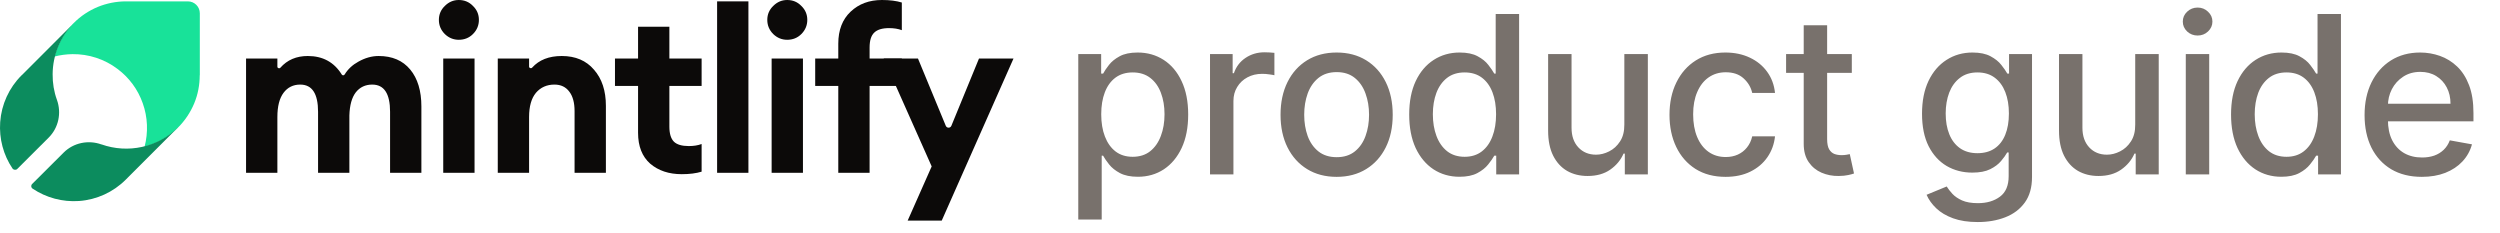
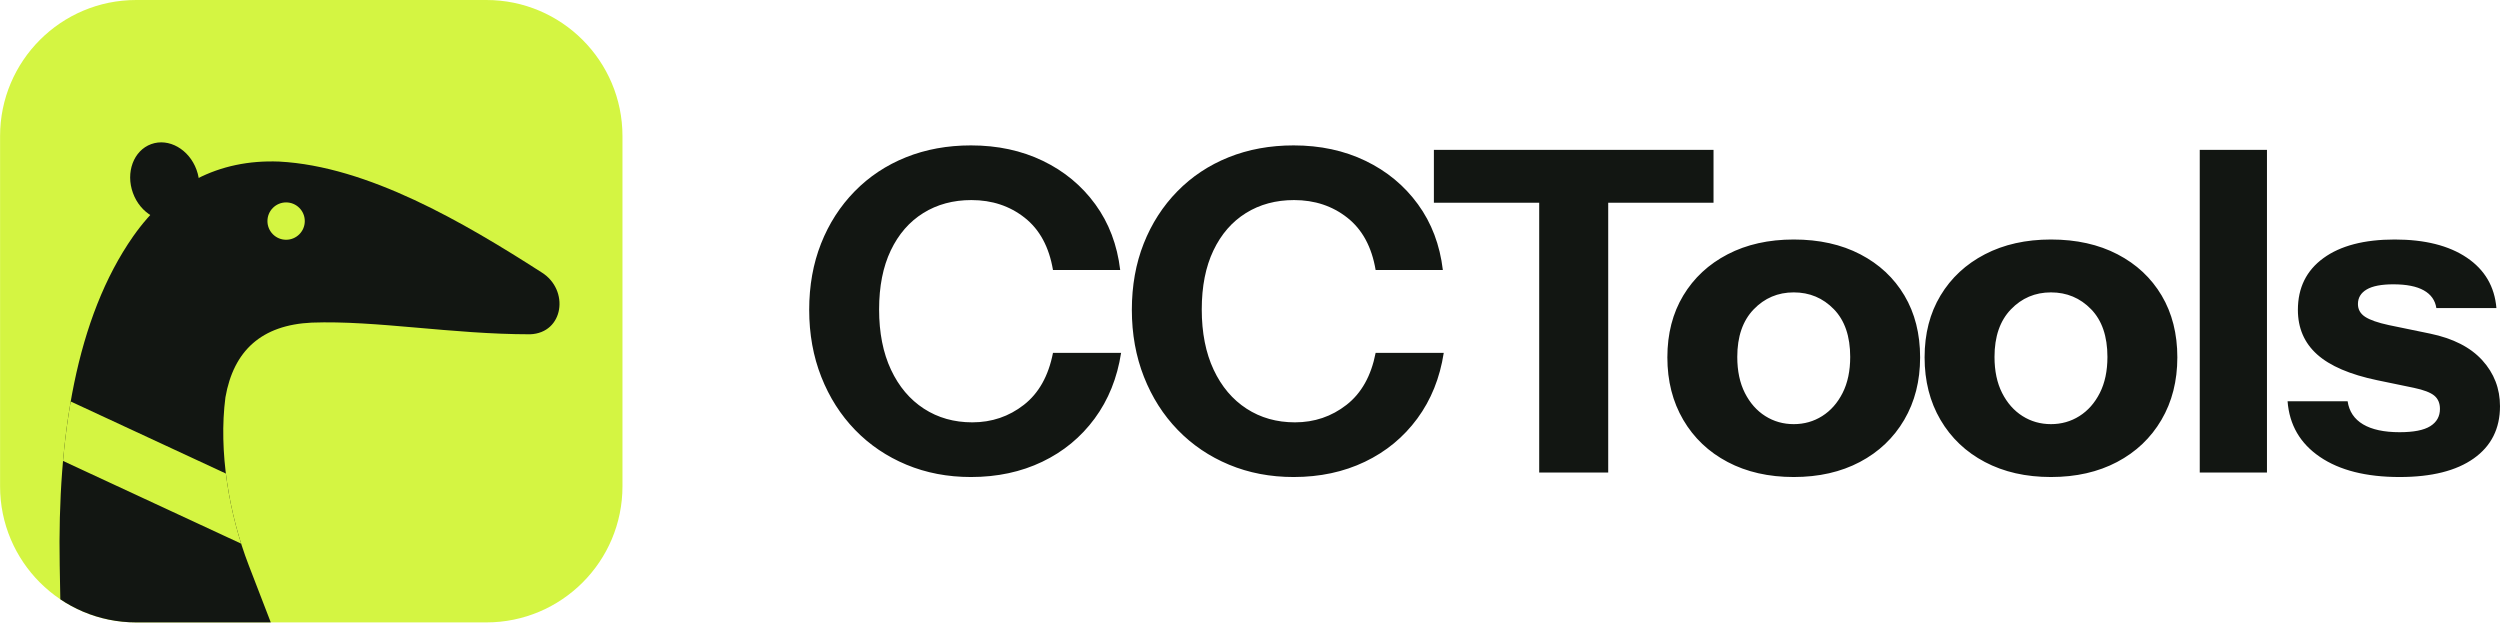
- <svg xmlns="http://www.w3.org/2000/svg" width="204" height="19" viewBox="0 0 204 19" fill="none">
-   <path d="M76.846 18H74.066L76.025 13.579L72.108 4.775H74.906L77.176 10.266C77.26 10.469 77.549 10.469 77.632 10.265L79.886 4.775H82.703L76.846 18Z" fill="#0C0A09" />
-   <path d="M68.404 14.101V7.013H66.52V4.775H68.404V3.563C68.404 2.456 68.74 1.585 69.411 0.951C70.082 0.317 70.934 0 71.966 0C72.601 0 73.141 0.068 73.589 0.205V2.462C73.291 2.35 72.943 2.294 72.545 2.294C71.985 2.294 71.581 2.419 71.332 2.667C71.084 2.904 70.959 3.308 70.959 3.88V4.775H73.589V7.013H70.959V14.101H68.404Z" fill="#0C0A09" />
-   <path d="M64.234 3.246C63.798 3.246 63.419 3.09 63.096 2.779C62.773 2.456 62.611 2.07 62.611 1.623C62.611 1.175 62.773 0.796 63.096 0.485C63.419 0.162 63.798 0 64.234 0C64.694 0 65.079 0.162 65.39 0.485C65.713 0.796 65.875 1.175 65.875 1.623C65.875 2.07 65.713 2.456 65.39 2.779C65.079 3.09 64.694 3.246 64.234 3.246ZM62.965 14.101V4.775H65.521V14.101H62.965Z" fill="#0C0A09" />
-   <path d="M58.516 14.101V0.112H61.071V14.101H58.516Z" fill="#0C0A09" />
-   <path d="M55.629 14.213C54.584 14.213 53.726 13.927 53.055 13.355C52.396 12.771 52.066 11.932 52.066 10.837V7.013H50.182V4.775H52.066V2.182H54.621V4.775H57.252V7.013H54.621V10.334C54.621 10.906 54.746 11.316 54.995 11.565C55.243 11.801 55.647 11.919 56.207 11.919C56.605 11.919 56.953 11.863 57.252 11.751V14.008C56.804 14.145 56.263 14.213 55.629 14.213Z" fill="#0C0A09" />
-   <path d="M40.618 14.102V4.775H43.173V5.436C43.173 5.558 43.339 5.612 43.42 5.521C43.989 4.887 44.796 4.57 45.84 4.57C46.96 4.57 47.836 4.943 48.471 5.689C49.117 6.423 49.441 7.405 49.441 8.636V14.102H46.885V9.065C46.885 8.381 46.742 7.853 46.456 7.48C46.17 7.094 45.766 6.902 45.244 6.902C44.622 6.902 44.118 7.126 43.733 7.573C43.36 8.021 43.173 8.68 43.173 9.55V14.102H40.618Z" fill="#0C0A09" />
-   <path d="M37.436 3.246C37.001 3.246 36.622 3.09 36.298 2.779C35.975 2.456 35.813 2.07 35.813 1.623C35.813 1.175 35.975 0.796 36.298 0.485C36.622 0.162 37.001 0 37.436 0C37.896 0 38.282 0.162 38.593 0.485C38.916 0.796 39.078 1.175 39.078 1.623C39.078 2.07 38.916 2.456 38.593 2.779C38.282 3.09 37.896 3.246 37.436 3.246ZM36.168 14.101V4.775H38.723V14.101H36.168Z" fill="#0C0A09" />
-   <path d="M31.83 14.102V9.121C31.83 7.642 31.345 6.902 30.375 6.902C29.815 6.902 29.367 7.113 29.032 7.536C28.708 7.959 28.534 8.587 28.509 9.42V14.102H25.954V9.121C25.954 7.642 25.469 6.902 24.499 6.902C23.927 6.902 23.473 7.126 23.137 7.573C22.802 8.021 22.634 8.68 22.634 9.55V14.102H20.078V4.775H22.634V5.443C22.634 5.564 22.797 5.618 22.877 5.527C23.44 4.889 24.186 4.57 25.115 4.57C26.341 4.57 27.266 5.075 27.889 6.084C27.941 6.168 28.068 6.167 28.12 6.082C28.389 5.644 28.761 5.296 29.237 5.036C29.784 4.726 30.337 4.57 30.897 4.57C32.004 4.57 32.862 4.937 33.471 5.671C34.08 6.404 34.385 7.412 34.385 8.692V14.102H31.83Z" fill="#0C0A09" />
-   <path d="M16.305 6.139V1.086C16.305 0.544 15.865 0.112 15.331 0.112H10.281C9.488 0.112 8.702 0.269 7.972 0.568C7.242 0.874 6.574 1.314 6.016 1.88L5.977 1.919C5.239 2.666 4.713 3.593 4.446 4.614C4.925 4.488 5.419 4.426 5.914 4.418C7.234 4.402 8.53 4.826 9.582 5.62C10.532 6.327 11.255 7.301 11.648 8.425C12.056 9.564 12.103 10.806 11.797 11.977C12.81 11.71 13.745 11.183 14.491 10.444L14.53 10.405C15.088 9.847 15.535 9.179 15.842 8.449C16.148 7.718 16.297 6.932 16.297 6.139H16.305Z" fill="#18E299" />
-   <path d="M4.295 6.053C4.303 4.503 4.921 3.016 6.008 1.904L1.807 6.108C1.791 6.124 1.775 6.131 1.76 6.147C0.735 7.165 0.117 8.527 0.015 9.967C-0.079 11.313 0.273 12.644 1.024 13.756C1.096 13.862 1.29 13.897 1.4 13.795L3.974 11.227C4.78 10.421 5.03 9.223 4.647 8.151C4.404 7.486 4.287 6.773 4.295 6.053Z" fill="#0C8C5E" />
-   <path d="M14.506 10.406C13.7 11.196 12.69 11.744 11.595 11.987C10.492 12.23 9.349 12.159 8.285 11.784C8.285 11.784 8.277 11.784 8.27 11.784C7.198 11.4 6.001 11.65 5.195 12.449L2.62 15.016C2.511 15.126 2.527 15.306 2.66 15.392C3.771 16.136 5.101 16.496 6.447 16.402C7.886 16.3 9.24 15.682 10.265 14.656L10.304 14.617L14.506 10.414V10.406Z" fill="#0C8C5E" />
-   <path d="M87.987 17.914V4.414H89.854V6.006H90.014C90.124 5.801 90.284 5.565 90.493 5.296C90.702 5.028 90.992 4.793 91.362 4.593C91.733 4.389 92.223 4.286 92.833 4.286C93.625 4.286 94.333 4.487 94.955 4.887C95.577 5.288 96.065 5.865 96.418 6.62C96.776 7.374 96.956 8.281 96.956 9.343C96.956 10.404 96.779 11.313 96.425 12.072C96.071 12.826 95.585 13.408 94.968 13.817C94.35 14.222 93.644 14.424 92.852 14.424C92.255 14.424 91.767 14.324 91.388 14.124C91.013 13.924 90.719 13.689 90.506 13.421C90.293 13.152 90.129 12.914 90.014 12.705H89.899V17.914H87.987ZM89.86 9.323C89.86 10.014 89.96 10.619 90.161 11.139C90.361 11.659 90.651 12.066 91.03 12.36C91.409 12.649 91.874 12.794 92.424 12.794C92.995 12.794 93.472 12.643 93.855 12.34C94.239 12.034 94.529 11.618 94.725 11.094C94.925 10.57 95.025 9.98 95.025 9.323C95.025 8.676 94.927 8.094 94.731 7.578C94.539 7.063 94.249 6.656 93.862 6.357C93.478 6.059 92.999 5.91 92.424 5.91C91.87 5.91 91.401 6.053 91.017 6.338C90.638 6.624 90.35 7.022 90.154 7.534C89.958 8.045 89.86 8.642 89.86 9.323ZM98.737 14.232V4.414H100.584V5.974H100.686C100.865 5.445 101.181 5.03 101.632 4.727C102.088 4.421 102.604 4.267 103.179 4.267C103.299 4.267 103.439 4.271 103.601 4.28C103.767 4.289 103.897 4.299 103.991 4.312V6.14C103.914 6.119 103.778 6.095 103.582 6.07C103.386 6.04 103.19 6.025 102.994 6.025C102.542 6.025 102.14 6.121 101.786 6.313C101.436 6.5 101.159 6.762 100.955 7.099C100.75 7.431 100.648 7.811 100.648 8.237V14.232H98.737ZM109.069 14.431C108.149 14.431 107.345 14.22 106.659 13.798C105.973 13.376 105.441 12.786 105.061 12.027C104.682 11.269 104.492 10.382 104.492 9.368C104.492 8.35 104.682 7.459 105.061 6.696C105.441 5.933 105.973 5.341 106.659 4.919C107.345 4.497 108.149 4.286 109.069 4.286C109.99 4.286 110.793 4.497 111.479 4.919C112.165 5.341 112.698 5.933 113.077 6.696C113.456 7.459 113.646 8.35 113.646 9.368C113.646 10.382 113.456 11.269 113.077 12.027C112.698 12.786 112.165 13.376 111.479 13.798C110.793 14.22 109.99 14.431 109.069 14.431ZM109.076 12.826C109.672 12.826 110.166 12.668 110.558 12.353C110.95 12.038 111.24 11.618 111.428 11.094C111.62 10.57 111.715 9.992 111.715 9.362C111.715 8.735 111.62 8.16 111.428 7.636C111.24 7.107 110.95 6.683 110.558 6.364C110.166 6.044 109.672 5.884 109.076 5.884C108.475 5.884 107.976 6.044 107.58 6.364C107.188 6.683 106.896 7.107 106.704 7.636C106.517 8.16 106.423 8.735 106.423 9.362C106.423 9.992 106.517 10.57 106.704 11.094C106.896 11.618 107.188 12.038 107.58 12.353C107.976 12.668 108.475 12.826 109.076 12.826ZM119.095 14.424C118.302 14.424 117.595 14.222 116.972 13.817C116.355 13.408 115.869 12.826 115.515 12.072C115.166 11.313 114.991 10.404 114.991 9.343C114.991 8.281 115.168 7.374 115.521 6.62C115.879 5.865 116.369 5.288 116.992 4.887C117.614 4.487 118.319 4.286 119.107 4.286C119.717 4.286 120.207 4.389 120.578 4.593C120.953 4.793 121.242 5.028 121.447 5.296C121.656 5.565 121.818 5.801 121.933 6.006H122.048V1.142H123.959V14.232H122.092V12.705H121.933C121.818 12.914 121.651 13.152 121.434 13.421C121.221 13.689 120.927 13.924 120.552 14.124C120.177 14.324 119.691 14.424 119.095 14.424ZM119.516 12.794C120.066 12.794 120.531 12.649 120.91 12.36C121.293 12.066 121.583 11.659 121.779 11.139C121.98 10.619 122.08 10.014 122.08 9.323C122.08 8.642 121.982 8.045 121.786 7.534C121.59 7.022 121.302 6.624 120.923 6.338C120.543 6.053 120.075 5.91 119.516 5.91C118.941 5.91 118.462 6.059 118.078 6.357C117.695 6.656 117.405 7.063 117.209 7.578C117.017 8.094 116.921 8.676 116.921 9.323C116.921 9.98 117.019 10.57 117.215 11.094C117.411 11.618 117.701 12.034 118.085 12.34C118.472 12.643 118.95 12.794 119.516 12.794ZM132.546 10.161V4.414H134.464V14.232H132.585V12.532H132.482C132.256 13.056 131.894 13.493 131.396 13.842C130.901 14.188 130.286 14.36 129.548 14.36C128.918 14.36 128.359 14.222 127.874 13.945C127.392 13.664 127.013 13.248 126.736 12.698C126.463 12.149 126.327 11.469 126.327 10.659V4.414H128.238V10.429C128.238 11.098 128.423 11.631 128.794 12.027C129.165 12.424 129.646 12.622 130.239 12.622C130.597 12.622 130.952 12.532 131.306 12.353C131.664 12.174 131.96 11.904 132.195 11.541C132.433 11.179 132.55 10.719 132.546 10.161ZM140.807 14.431C139.857 14.431 139.039 14.215 138.353 13.785C137.671 13.35 137.147 12.752 136.78 11.989C136.414 11.226 136.231 10.352 136.231 9.368C136.231 8.371 136.418 7.491 136.793 6.728C137.168 5.961 137.697 5.362 138.378 4.932C139.06 4.502 139.864 4.286 140.788 4.286C141.534 4.286 142.199 4.425 142.783 4.702C143.366 4.975 143.837 5.358 144.195 5.852C144.557 6.347 144.773 6.924 144.841 7.585H142.981C142.878 7.124 142.644 6.728 142.278 6.396C141.915 6.063 141.43 5.897 140.82 5.897C140.288 5.897 139.821 6.038 139.42 6.319C139.024 6.596 138.715 6.992 138.494 7.508C138.272 8.019 138.161 8.624 138.161 9.323C138.161 10.039 138.27 10.657 138.487 11.177C138.704 11.697 139.011 12.1 139.408 12.385C139.808 12.671 140.279 12.813 140.82 12.813C141.182 12.813 141.511 12.747 141.805 12.615C142.103 12.479 142.352 12.285 142.552 12.034C142.757 11.782 142.9 11.48 142.981 11.126H144.841C144.773 11.761 144.566 12.328 144.221 12.826C143.876 13.325 143.413 13.717 142.834 14.002C142.258 14.288 141.583 14.431 140.807 14.431ZM151.108 4.414V5.948H145.745V4.414H151.108ZM147.183 2.062H149.094V11.35C149.094 11.72 149.15 11.999 149.26 12.187C149.371 12.37 149.514 12.496 149.689 12.564C149.868 12.628 150.062 12.66 150.27 12.66C150.424 12.66 150.558 12.649 150.673 12.628C150.788 12.607 150.878 12.59 150.942 12.577L151.287 14.156C151.176 14.198 151.018 14.241 150.814 14.284C150.609 14.33 150.354 14.356 150.047 14.36C149.544 14.369 149.075 14.279 148.64 14.092C148.206 13.904 147.854 13.614 147.586 13.223C147.317 12.83 147.183 12.338 147.183 11.746V2.062ZM161.382 18.119C160.602 18.119 159.931 18.017 159.369 17.812C158.81 17.607 158.354 17.337 158.001 17C157.647 16.663 157.383 16.295 157.208 15.894L158.851 15.217C158.966 15.404 159.119 15.602 159.311 15.811C159.507 16.024 159.771 16.205 160.104 16.355C160.44 16.504 160.873 16.578 161.401 16.578C162.126 16.578 162.724 16.401 163.197 16.048C163.67 15.698 163.907 15.14 163.907 14.373V12.443H163.786C163.67 12.652 163.504 12.884 163.287 13.139C163.074 13.395 162.78 13.617 162.405 13.804C162.03 13.992 161.542 14.085 160.941 14.085C160.166 14.085 159.467 13.904 158.844 13.542C158.227 13.176 157.737 12.636 157.374 11.925C157.016 11.209 156.837 10.329 156.837 9.285C156.837 8.241 157.014 7.346 157.368 6.6C157.726 5.855 158.216 5.284 158.838 4.887C159.46 4.487 160.166 4.286 160.954 4.286C161.563 4.286 162.055 4.389 162.43 4.593C162.805 4.793 163.097 5.028 163.306 5.296C163.519 5.565 163.683 5.801 163.798 6.006H163.939V4.414H165.812V14.45C165.812 15.293 165.616 15.986 165.224 16.527C164.832 17.068 164.301 17.469 163.632 17.729C162.967 17.989 162.217 18.119 161.382 18.119ZM161.363 12.5C161.913 12.5 162.377 12.372 162.756 12.117C163.14 11.857 163.43 11.486 163.626 11.004C163.826 10.519 163.926 9.937 163.926 9.259C163.926 8.599 163.828 8.017 163.632 7.514C163.436 7.012 163.148 6.62 162.769 6.338C162.39 6.053 161.921 5.91 161.363 5.91C160.788 5.91 160.308 6.059 159.925 6.357C159.541 6.651 159.251 7.052 159.055 7.559C158.864 8.066 158.768 8.633 158.768 9.259C158.768 9.903 158.866 10.467 159.062 10.953C159.258 11.439 159.548 11.818 159.931 12.091C160.319 12.364 160.796 12.5 161.363 12.5ZM174.234 10.161V4.414H176.152V14.232H174.273V12.532H174.171C173.945 13.056 173.582 13.493 173.084 13.842C172.59 14.188 171.974 14.36 171.237 14.36C170.606 14.36 170.048 14.222 169.562 13.945C169.08 13.664 168.701 13.248 168.424 12.698C168.151 12.149 168.015 11.469 168.015 10.659V4.414H169.926V10.429C169.926 11.098 170.112 11.631 170.482 12.027C170.853 12.424 171.335 12.622 171.927 12.622C172.285 12.622 172.641 12.532 172.994 12.353C173.352 12.174 173.649 11.904 173.883 11.541C174.122 11.179 174.239 10.719 174.234 10.161ZM178.36 14.232V4.414H180.271V14.232H178.36ZM179.325 2.899C178.993 2.899 178.707 2.789 178.469 2.567C178.234 2.341 178.117 2.073 178.117 1.762C178.117 1.446 178.234 1.178 178.469 0.956C178.707 0.73 178.993 0.617 179.325 0.617C179.658 0.617 179.941 0.73 180.175 0.956C180.414 1.178 180.533 1.446 180.533 1.762C180.533 2.073 180.414 2.341 180.175 2.567C179.941 2.789 179.658 2.899 179.325 2.899ZM186.158 14.424C185.365 14.424 184.658 14.222 184.036 13.817C183.418 13.408 182.932 12.826 182.578 12.072C182.229 11.313 182.054 10.404 182.054 9.343C182.054 8.281 182.231 7.374 182.585 6.62C182.943 5.865 183.433 5.288 184.055 4.887C184.677 4.487 185.382 4.286 186.171 4.286C186.78 4.286 187.27 4.389 187.641 4.593C188.016 4.793 188.306 5.028 188.51 5.296C188.719 5.565 188.881 5.801 188.996 6.006H189.111V1.142H191.022V14.232H189.156V12.705H188.996C188.881 12.914 188.715 13.152 188.497 13.421C188.284 13.689 187.99 13.924 187.615 14.124C187.24 14.324 186.755 14.424 186.158 14.424ZM186.58 12.794C187.13 12.794 187.594 12.649 187.973 12.36C188.357 12.066 188.647 11.659 188.843 11.139C189.043 10.619 189.143 10.014 189.143 9.323C189.143 8.642 189.045 8.045 188.849 7.534C188.653 7.022 188.365 6.624 187.986 6.338C187.607 6.053 187.138 5.91 186.58 5.91C186.005 5.91 185.525 6.059 185.142 6.357C184.758 6.656 184.468 7.063 184.272 7.578C184.081 8.094 183.985 8.676 183.985 9.323C183.985 9.98 184.083 10.57 184.279 11.094C184.475 11.618 184.764 12.034 185.148 12.34C185.536 12.643 186.013 12.794 186.58 12.794ZM197.622 14.431C196.654 14.431 195.821 14.224 195.122 13.81C194.428 13.393 193.891 12.807 193.512 12.053C193.137 11.294 192.949 10.406 192.949 9.387C192.949 8.382 193.137 7.495 193.512 6.728C193.891 5.961 194.419 5.362 195.097 4.932C195.779 4.502 196.575 4.286 197.487 4.286C198.041 4.286 198.578 4.378 199.098 4.561C199.618 4.745 200.085 5.032 200.498 5.424C200.911 5.816 201.237 6.325 201.476 6.952C201.715 7.574 201.834 8.33 201.834 9.221V9.899H194.029V8.467H199.961C199.961 7.964 199.859 7.519 199.654 7.131C199.45 6.739 199.162 6.43 198.791 6.204C198.425 5.978 197.994 5.865 197.5 5.865C196.963 5.865 196.494 5.997 196.094 6.262C195.698 6.521 195.391 6.862 195.173 7.284C194.96 7.702 194.854 8.156 194.854 8.646V9.764C194.854 10.421 194.969 10.979 195.199 11.439C195.433 11.899 195.759 12.251 196.177 12.494C196.595 12.732 197.083 12.852 197.641 12.852C198.003 12.852 198.333 12.801 198.632 12.698C198.93 12.592 199.188 12.434 199.405 12.225C199.622 12.017 199.789 11.759 199.904 11.452L201.713 11.778C201.568 12.31 201.308 12.777 200.933 13.178C200.562 13.574 200.095 13.883 199.533 14.105C198.975 14.322 198.338 14.431 197.622 14.431Z" fill="#78716C" />
+ <svg xmlns="http://www.w3.org/2000/svg" width="1928" height="480" viewBox="0 0 192.79 48.00" role="img" aria-label="CCTools">
+   <clipPath id="lat">
+     <rect width="48" height="48" rx="10.5" />
+   </clipPath>
+   <rect width="48" height="48" rx="10.5" fill="#D4F542" />
+   <g clip-path="url(#lat)">
+     <g transform="translate(23.5 22) scale(0.9) translate(-24 -24)">
+       <clipPath id="lan">
+         <path d="M3.25,62 L3,48 C2.8,37 4.4,26.8 9.3,19.8 C12.4,15.4 16.6,13.2 21.8,13.4 C29.4,13.8 37.6,18.6 44.3,22.9 C46.7,24.4 46.2,28.1 43.3,28.2 C36.6,28.2 30.1,27 24.6,27.2 C20.3,27.4 17.9,29.6 17.2,33.6 C16.6,38.2 17.5,43.6 19.2,48 L24.6,62 Z" />
+       </clipPath>
+       <g fill="#121612">
+         <path d="M3.25,62 L3,48 C2.8,37 4.4,26.8 9.3,19.8 C12.4,15.4 16.6,13.2 21.8,13.4 C29.4,13.8 37.6,18.6 44.3,22.9 C46.7,24.4 46.2,28.1 43.3,28.2 C36.6,28.2 30.1,27 24.6,27.2 C20.3,27.4 17.9,29.6 17.2,33.6 C16.6,38.2 17.5,43.6 19.2,48 L24.6,62 Z" />
+         <ellipse cx="12" cy="15.1" rx="2.9" ry="3.4" transform="rotate(-20 12 15.1)" />
+       </g>
+       <path d="M-2,31.2 L26,44.2 L26,49.6 L-2,36.6 Z" fill="#D4F542" clip-path="url(#lan)" />
+       <circle cx="22.4" cy="18.5" r="1.6" fill="#D4F542" />
+     </g>
+   </g>
+   <path transform="translate(61.363 36.442) scale(0.03456)" fill="#121612" d="M391 10Q313 10 247 -17.5Q181 -45 132.5 -95Q84 -145 57 -213.5Q30 -282 30 -363Q30 -444 56.5 -511Q83 -578 131.5 -627.5Q180 -677 246 -703.5Q312 -730 391 -730Q480 -730 551.5 -695.5Q623 -661 668.5 -598.5Q714 -536 724 -452L574 -452Q561 -529 511 -568.5Q461 -608 392 -608Q331 -608 284.5 -579Q238 -550 212 -495.5Q186 -441 186 -364Q186 -286 212.5 -229.5Q239 -173 286 -142.5Q333 -112 394 -112Q459 -112 509 -151Q559 -190 574 -267L726 -267Q713 -183 667 -120.5Q621 -58 550 -24Q479 10 391 10Z M1111 10Q1033 10 967 -17.5Q901 -45 852.5 -95Q804 -145 777 -213.5Q750 -282 750 -363Q750 -444 776.5 -511Q803 -578 851.5 -627.5Q900 -677 966 -703.5Q1032 -730 1111 -730Q1200 -730 1271.5 -695.5Q1343 -661 1388.5 -598.5Q1434 -536 1444 -452L1294 -452Q1281 -529 1231 -568.5Q1181 -608 1112 -608Q1051 -608 1004.5 -579Q958 -550 932 -495.5Q906 -441 906 -364Q906 -286 932.5 -229.5Q959 -173 1006 -142.5Q1053 -112 1114 -112Q1179 -112 1229 -151Q1279 -190 1294 -267L1446 -267Q1433 -183 1387 -120.5Q1341 -58 1270 -24Q1199 10 1111 10Z M1659 0L1659 -602L1424 -602L1424 -720L2048 -720L2048 -602L1813 -602L1813 0Z M2227 10Q2143 10 2079.5 -23.5Q2016 -57 1980.5 -117.5Q1945 -178 1945 -257Q1945 -336 1980.5 -395Q2016 -454 2079.5 -487Q2143 -520 2227 -520Q2312 -520 2375.5 -487Q2439 -454 2474 -395Q2509 -336 2509 -257Q2509 -178 2473.5 -117.5Q2438 -57 2374.5 -23.5Q2311 10 2227 10ZM2227 -108Q2262 -108 2290.5 -126Q2319 -144 2336 -177.5Q2353 -211 2353 -258Q2353 -327 2316.5 -364.5Q2280 -402 2227 -402Q2174 -402 2137.5 -364Q2101 -326 2101 -258Q2101 -211 2118 -177.5Q2135 -144 2163.5 -126Q2192 -108 2227 -108Z M2801 10Q2717 10 2653.5 -23.5Q2590 -57 2554.5 -117.5Q2519 -178 2519 -257Q2519 -336 2554.5 -395Q2590 -454 2653.5 -487Q2717 -520 2801 -520Q2886 -520 2949.5 -487Q3013 -454 3048 -395Q3083 -336 3083 -257Q3083 -178 3047.5 -117.5Q3012 -57 2948.5 -23.5Q2885 10 2801 10ZM2801 -108Q2836 -108 2864.5 -126Q2893 -144 2910 -177.5Q2927 -211 2927 -258Q2927 -327 2890.5 -364.5Q2854 -402 2801 -402Q2748 -402 2711.5 -364Q2675 -326 2675 -258Q2675 -211 2692 -177.5Q2709 -144 2737.5 -126Q2766 -108 2801 -108Z M3133 0L3133 -720L3283 -720L3283 0Z M3579 10Q3467 10 3401 -35Q3335 -80 3329 -159L3463 -159Q3468 -125 3497.5 -107.5Q3527 -90 3579 -90Q3626 -90 3647.5 -103.5Q3669 -117 3669 -142Q3669 -161 3656.5 -171.5Q3644 -182 3611 -189L3529 -206Q3438 -225 3395 -263.5Q3352 -302 3352 -363Q3352 -437 3409 -478.5Q3466 -520 3568 -520Q3669 -520 3729 -479.5Q3789 -439 3795 -367L3661 -367Q3657 -393 3633 -406.5Q3609 -420 3565 -420Q3525 -420 3505.5 -408.5Q3486 -397 3486 -376Q3486 -358 3502 -347.5Q3518 -337 3555 -329L3647 -310Q3724 -294 3763.5 -250.5Q3803 -207 3803 -148Q3803 -73 3744.5 -31.5Q3686 10 3579 10Z" />
</svg>
